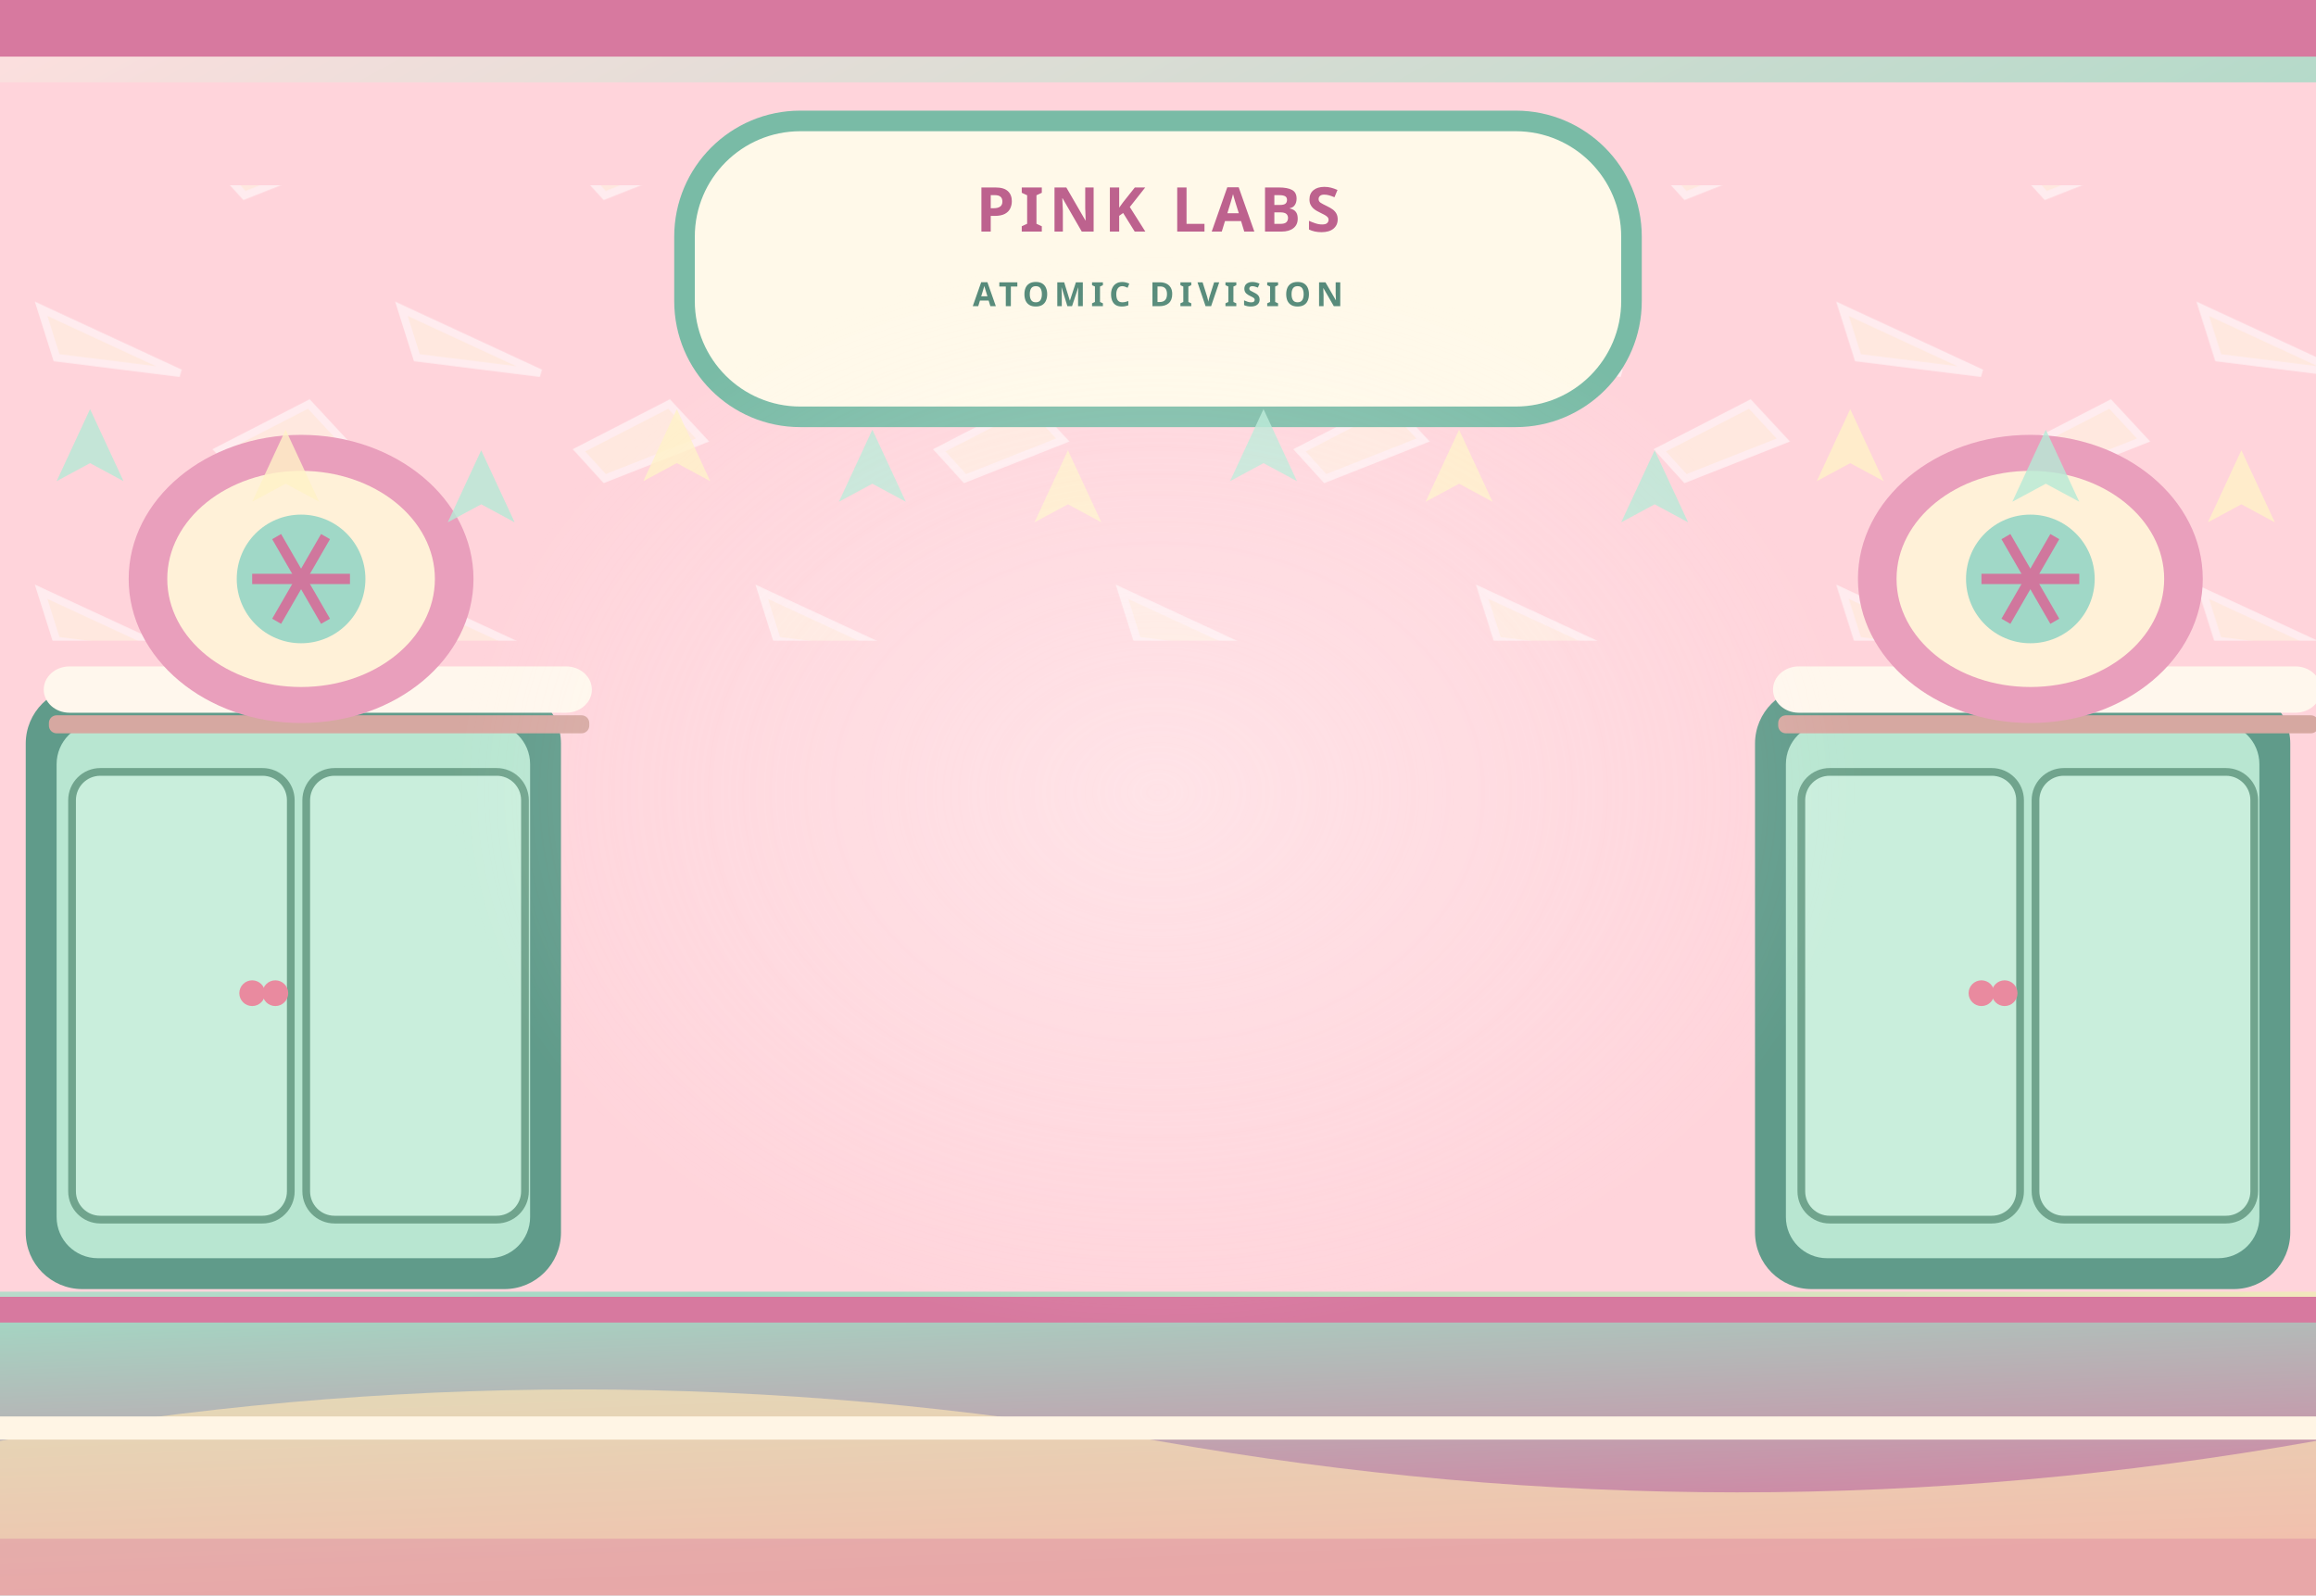
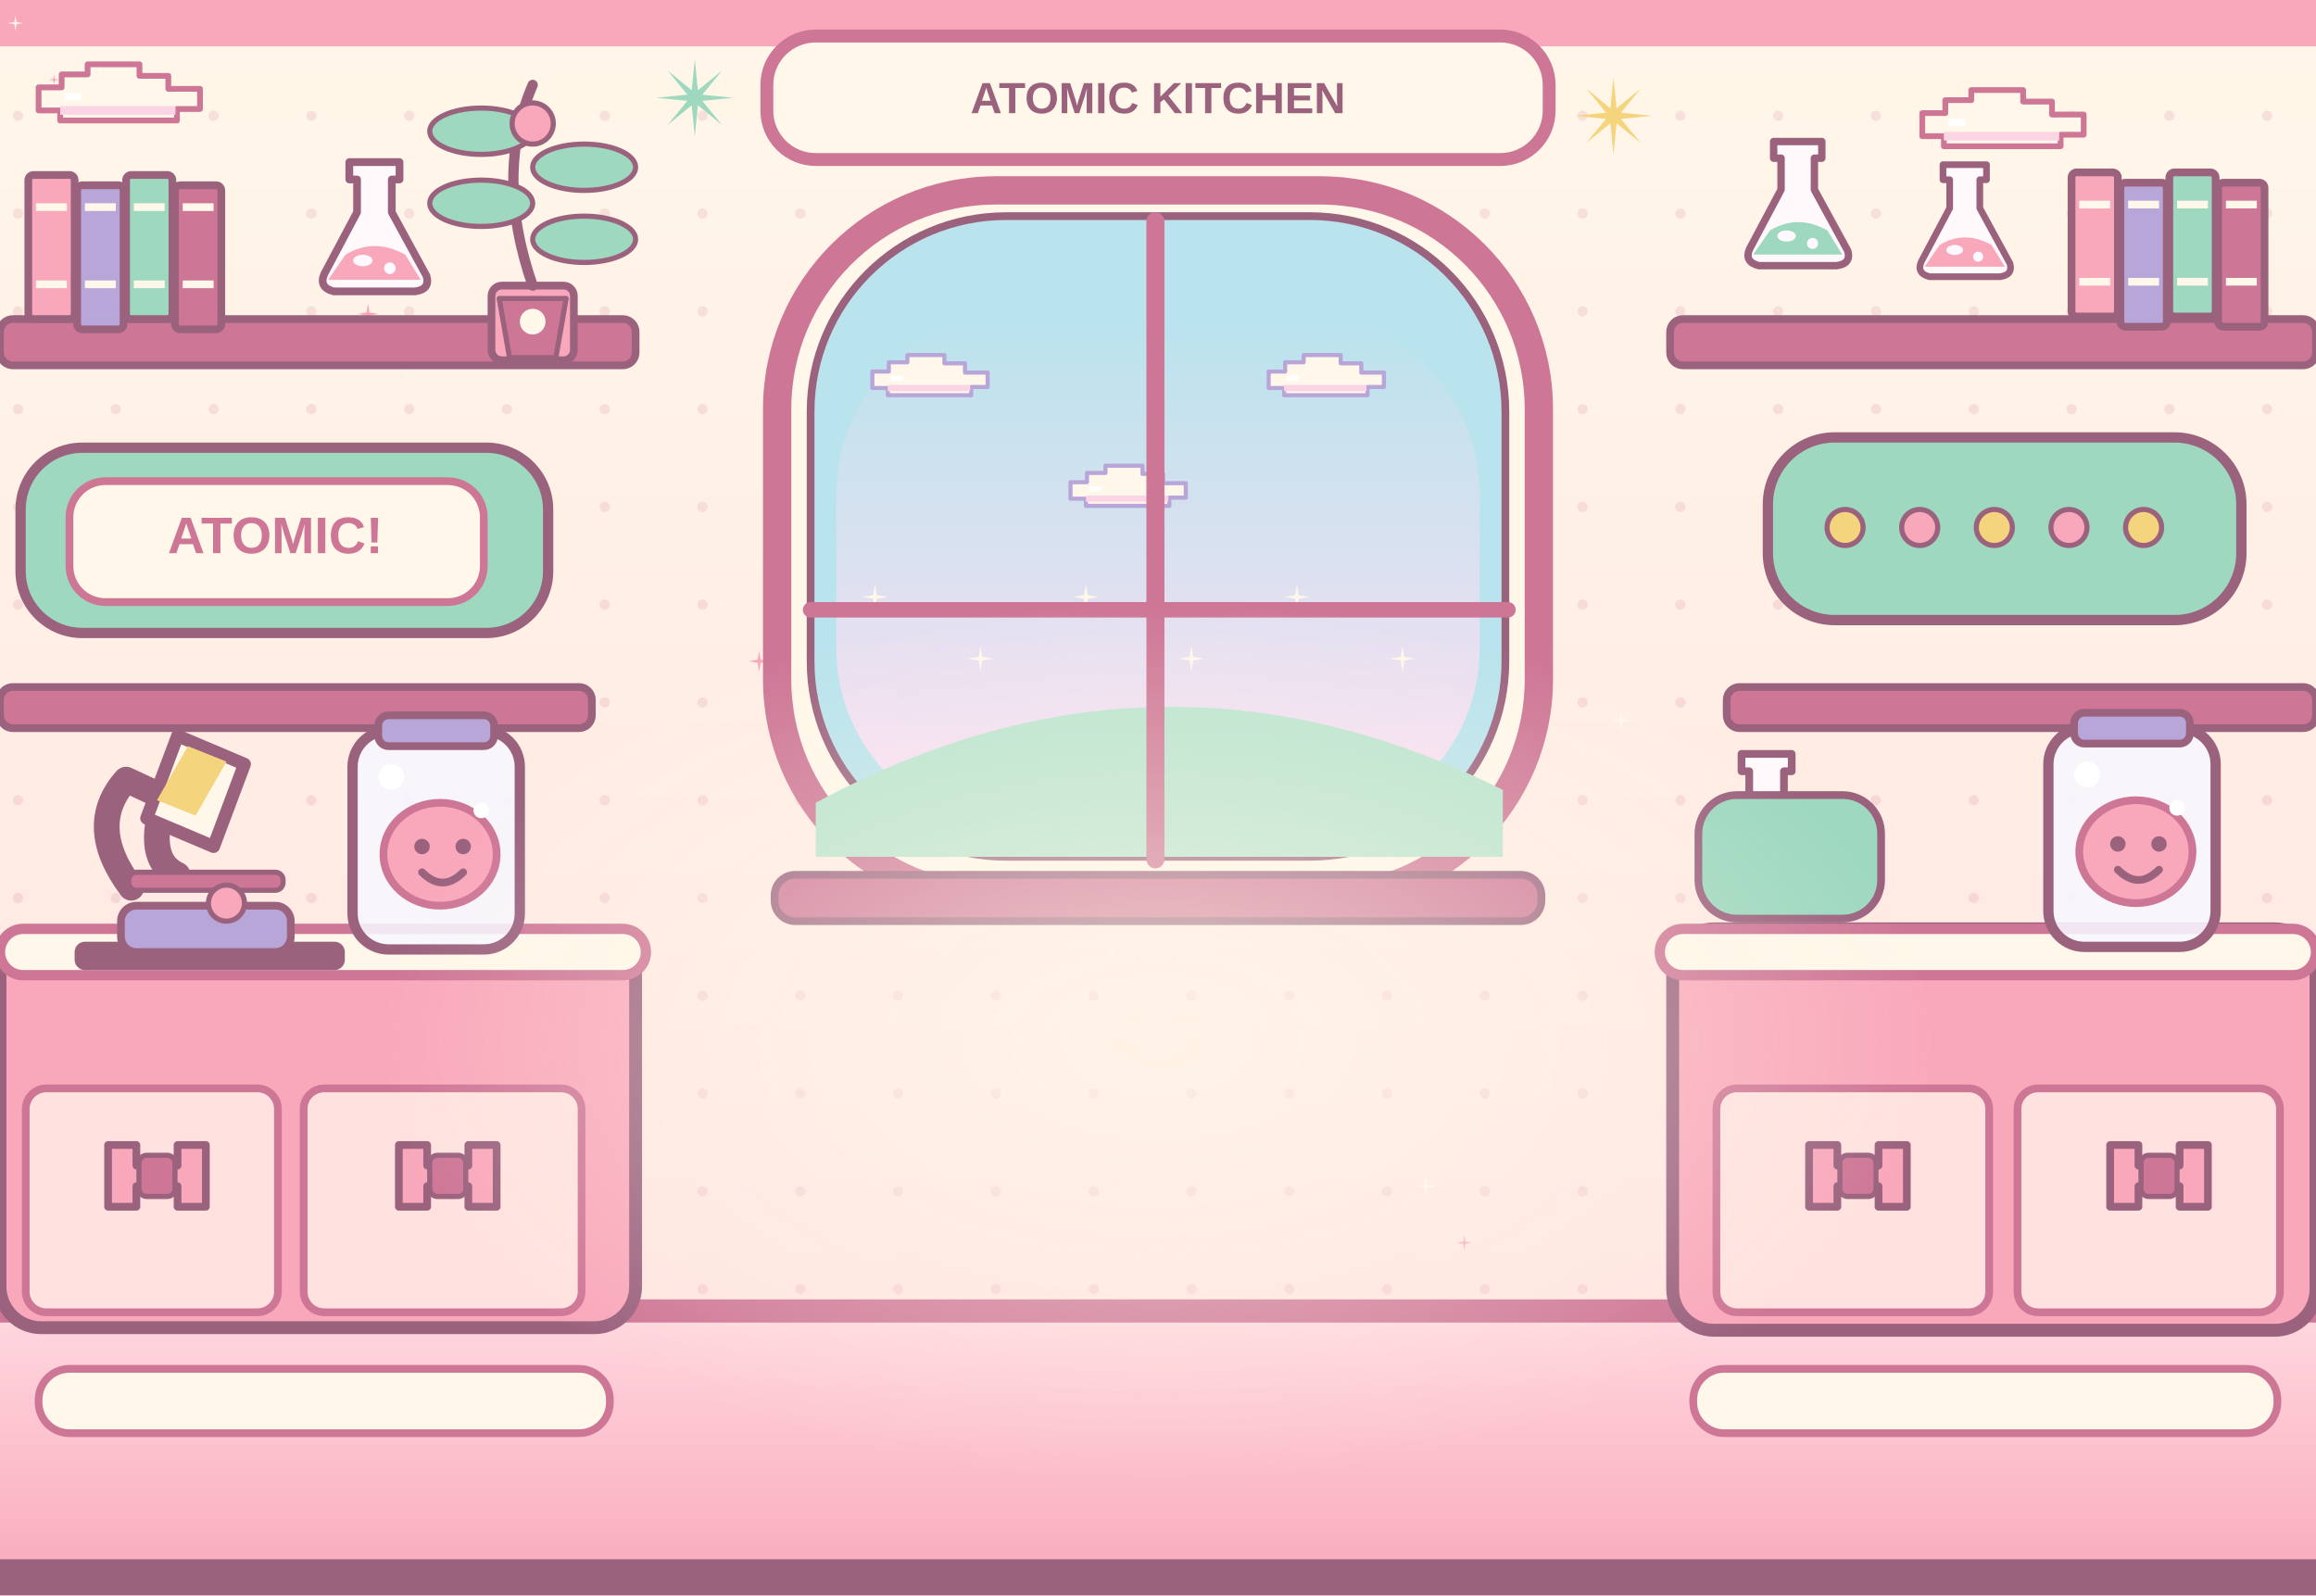
- <svg xmlns="http://www.w3.org/2000/svg" viewBox="0 0 900 620" width="900" height="620" role="img" aria-label="atomic laboratory environment">
+ <svg xmlns="http://www.w3.org/2000/svg" width="900" height="620" viewBox="0 0 900 620" role="img" aria-label="Cozy atomic miniature laboratory background">
  <defs>
-     <linearGradient id="wall" x2="0.8" y2="1">
-       <stop stop-color="#ffdfdf" />
-       <stop offset=".65" stop-color="#a2d9c4" />
-       <stop offset="1" stop-color="#f7e8bd" />
+     <linearGradient id="walls" x2="0" y2="1">
+       <stop stop-color="#fff7e9" />
+       <stop offset="1" stop-color="#ffe2df" />
    </linearGradient>
-     <linearGradient id="floor" x2="0.3" y2="1">
-       <stop stop-color="#a2d9c4" />
-       <stop offset="1" stop-color="#d7799f" />
+     <linearGradient id="skyGradient" x2="0" y2="1">
+       <stop stop-color="#b9e3ed" />
+       <stop offset="1" stop-color="#ffdef3" />
    </linearGradient>
-     <linearGradient id="cabinet" x2="1" y2="1">
-       <stop stop-color="#ffe5ee" />
-       <stop offset="1" stop-color="#c593ab" />
+     <linearGradient id="floor" x2="0" y2="1">
+       <stop stop-color="#ffd8df" />
+       <stop offset="1" stop-color="#f9a8bb" />
    </linearGradient>
-     <linearGradient id="greenGlass" x2="1" y2="1">
-       <stop stop-color="#d1eac4" />
-       <stop offset="1" stop-color="#91b291" />
-     </linearGradient>
-     <linearGradient id="sky" x2="1" y2="1">
-       <stop stop-color="#91dce5" />
-       <stop offset="1" stop-color="#ffeaf6" />
-     </linearGradient>
-     <linearGradient id="cosmos" x2="1" y2="1">
-       <stop stop-color="#58337d" />
-       <stop offset=".6" stop-color="#c465bb" />
-       <stop offset="1" stop-color="#ffd2f9" />
-     </linearGradient>
-     <linearGradient id="crystal" x2="1" y2="1">
-       <stop stop-color="#fff1ff" />
-       <stop offset=".5" stop-color="#be83dc" />
-       <stop offset="1" stop-color="#6d3a9f" />
-     </linearGradient>
-     <radialGradient id="core">
-       <stop stop-color="#fff" />
-       <stop offset=".5" stop-color="#ffc5ef" />
-       <stop offset="1" stop-color="#b477ed" />
+     <radialGradient id="mid">
+       <stop stop-color="#fff7e9" stop-opacity=".7" />
+       <stop offset="1" stop-color="#fff7e9" stop-opacity="0" />
    </radialGradient>
-     <radialGradient id="calm">
-       <stop stop-color="#fffafa" stop-opacity=".72" />
-       <stop offset="1" stop-color="#fffafa" stop-opacity="0" />
-     </radialGradient>
-     <pattern id="wallpaper" width="70" height="85" patternUnits="userSpaceOnUse">
-       <path d="M35 0 Q12 30 35 58 Q58 30 35 0 M0 40 Q20 48 35 76 Q50 48 70 40" stroke="#fff6eb" stroke-width="3" fill="none" />
-     </pattern>
-     <pattern id="boomerang" width="140" height="110" patternUnits="userSpaceOnUse">
-       <path d="M16 10 L70 35 L22 29 Z M85 65 L120 47 L133 61 L95 76 Z" fill="#fff8e1" stroke="#fff" stroke-width="3" />
+     <pattern id="dots" width="38" height="38" patternUnits="userSpaceOnUse">
+       <circle cx="7" cy="7" r="2" fill="#ce7696" opacity=".17" />
    </pattern>
  </defs>
-   <rect x="0" y="0" width="900" height="620" fill="url(#wall)" rx="0" />
-   <rect x="0" y="508" width="900" height="112" fill="url(#floor)" rx="0" />
-   <rect x="0" y="504" width="900" height="10" fill="#d7799f" rx="0" />
-   <rect x="0" y="0" width="900" height="22" fill="#d7799f" rx="0" />
-   <rect x="0" y="32" width="900" height="470" fill="#ffd4db" rx="0" />
-   <rect x="0" y="72" width="900" height="177" fill="url(#boomerang)" rx="0" opacity=".55" />
-   <rect x="10" y="267" width="208" height="234" fill="#609b8a" rx="22" />
-   <rect x="22" y="281" width="184" height="208" fill="#b8e6d1" rx="16" />
-   <rect x="28" y="300" width="85" height="174" fill="#c9eedc" rx="11" stroke="#70a48d" stroke-width="3" />
-   <circle cx="98" cy="386" r="5" fill="#e98a9f" />
-   <rect x="119" y="300" width="85" height="174" fill="#c9eedc" rx="11" stroke="#70a48d" stroke-width="3" />
-   <circle cx="107" cy="386" r="5" fill="#e98a9f" />
-   <rect x="17" y="259" width="213" height="18" fill="#fff7ed" rx="10" />
-   <rect x="19" y="278" width="210" height="7" fill="#d6a8a1" rx="3" />
-   <ellipse cx="117" cy="225" rx="67" ry="56" fill="#e99fbc" />
-   <ellipse cx="117" cy="225" rx="52" ry="42" fill="#fff1d8" />
-   <circle cx="117" cy="225" r="25" fill="#a0d8c7" />
-   <path d="M117 225 L136 225" fill="none" stroke="#d0779d" stroke-width="4" />
-   <path d="M117 225 L126.5 241.454" fill="none" stroke="#d0779d" stroke-width="4" />
-   <path d="M117 225 L107.5 241.454" fill="none" stroke="#d0779d" stroke-width="4" />
-   <path d="M117 225 L98 225" fill="none" stroke="#d0779d" stroke-width="4" />
-   <path d="M117 225 L107.5 208.546" fill="none" stroke="#d0779d" stroke-width="4" />
-   <path d="M117 225 L126.5 208.546" fill="none" stroke="#d0779d" stroke-width="4" />
-   <rect x="682" y="267" width="208" height="234" fill="#609b8a" rx="22" />
-   <rect x="694" y="281" width="184" height="208" fill="#b8e6d1" rx="16" />
-   <rect x="700" y="300" width="85" height="174" fill="#c9eedc" rx="11" stroke="#70a48d" stroke-width="3" />
-   <circle cx="770" cy="386" r="5" fill="#e98a9f" />
-   <rect x="791" y="300" width="85" height="174" fill="#c9eedc" rx="11" stroke="#70a48d" stroke-width="3" />
-   <circle cx="779" cy="386" r="5" fill="#e98a9f" />
-   <rect x="689" y="259" width="213" height="18" fill="#fff7ed" rx="10" />
-   <rect x="691" y="278" width="210" height="7" fill="#d6a8a1" rx="3" />
-   <ellipse cx="789" cy="225" rx="67" ry="56" fill="#e99fbc" />
-   <ellipse cx="789" cy="225" rx="52" ry="42" fill="#fff1d8" />
-   <circle cx="789" cy="225" r="25" fill="#a0d8c7" />
-   <path d="M789 225 L808 225" fill="none" stroke="#d0779d" stroke-width="4" />
-   <path d="M789 225 L798.5 241.454" fill="none" stroke="#d0779d" stroke-width="4" />
-   <path d="M789 225 L779.5 241.454" fill="none" stroke="#d0779d" stroke-width="4" />
-   <path d="M789 225 L770 225" fill="none" stroke="#d0779d" stroke-width="4" />
-   <path d="M789 225 L779.5 208.546" fill="none" stroke="#d0779d" stroke-width="4" />
-   <path d="M789 225 L798.5 208.546" fill="none" stroke="#d0779d" stroke-width="4" />
-   <rect x="266" y="47" width="368" height="115" fill="#fff9e9" rx="45" stroke="#79bba6" stroke-width="8" />
-   <text x="450" y="90" fill="#bd628e" font-family="Verdana,sans-serif" font-weight="bold" font-size="24" text-anchor="middle" letter-spacing="2">PINK LABS</text>
-   <text x="450" y="119" fill="#548978" font-family="Verdana,sans-serif" font-weight="bold" font-size="13" text-anchor="middle" letter-spacing="2">ATOMIC DIVISION</text>
-   <path d="M22 187 l13 -28 l13 28 l-13 -7 z" fill="#b5ead6" opacity=".8" />
-   <path d="M98 195 l13 -28 l13 28 l-13 -7 z" fill="#fff2c7" opacity=".8" />
-   <path d="M174 203 l13 -28 l13 28 l-13 -7 z" fill="#b5ead6" opacity=".8" />
-   <path d="M250 187 l13 -28 l13 28 l-13 -7 z" fill="#fff2c7" opacity=".8" />
-   <path d="M326 195 l13 -28 l13 28 l-13 -7 z" fill="#b5ead6" opacity=".8" />
-   <path d="M402 203 l13 -28 l13 28 l-13 -7 z" fill="#fff2c7" opacity=".8" />
-   <path d="M478 187 l13 -28 l13 28 l-13 -7 z" fill="#b5ead6" opacity=".8" />
-   <path d="M554 195 l13 -28 l13 28 l-13 -7 z" fill="#fff2c7" opacity=".8" />
-   <path d="M630 203 l13 -28 l13 28 l-13 -7 z" fill="#b5ead6" opacity=".8" />
-   <path d="M706 187 l13 -28 l13 28 l-13 -7 z" fill="#fff2c7" opacity=".8" />
-   <path d="M782 195 l13 -28 l13 28 l-13 -7 z" fill="#b5ead6" opacity=".8" />
-   <path d="M858 203 l13 -28 l13 28 l-13 -7 z" fill="#fff2c7" opacity=".8" />
-   <path d="M0 560 Q225 520 450 560 T900 560 L900 620 L0 620Z" fill="#ffe6b5" opacity=".65" />
-   <path d="M0 555 L900 555" fill="none" stroke="#fff5e5" stroke-width="9" />
-   <rect x="0" y="598" width="900" height="22" fill="#d7799f" rx="0" opacity=".35" />
-   <ellipse cx="450" cy="308" rx="275" ry="209" fill="url(#calm)" opacity=".56" />
+   <rect x="0" y="0" width="900" height="620" rx="0" fill="url(#walls)" />
+   <rect x="0" y="25" width="900" height="488" rx="0" fill="url(#dots)" />
+   <rect x="0" y="0" width="900" height="18" rx="0" fill="#f9a8bb" />
+   <rect x="0" y="510" width="900" height="110" rx="0" fill="url(#floor)" />
+   <rect x="0" y="505" width="900" height="9" rx="0" fill="#ce7696" />
+   <rect x="0" y="606" width="900" height="14" rx="0" fill="#9b627e" />
+   <g transform="translate(15 25) scale(0.56)">
+     <path d="M0 26V16H16V7H34V0H70V8H90V17H112V31H96V39H15V32H0Z" fill="#fff7e9" stroke="#ce7696" stroke-width="4" stroke-linejoin="round" stroke-linecap="round" />
+     <rect x="15" y="29" width="80" height="6" rx="0" fill="#fbd5e5" />
+     <rect x="18" y="20" width="12" height="5" rx="0" fill="#fff" />
+   </g>
+   <g transform="translate(747 35) scale(0.56)">
+     <path d="M0 26V16H16V7H34V0H70V8H90V17H112V31H96V39H15V32H0Z" fill="#fff7e9" stroke="#ce7696" stroke-width="4" stroke-linejoin="round" stroke-linecap="round" />
+     <rect x="15" y="29" width="80" height="6" rx="0" fill="#fbd5e5" />
+     <rect x="18" y="20" width="12" height="5" rx="0" fill="#fff" />
+   </g>
+   <path d="M21.0 29.0 L21.3 30.7 L23.0 31.0 L21.3 31.3 L21.0 33.0 L20.7 31.3 L19.0 31.0 L20.7 30.7 Z" fill="#f9a8bb" />
+   <path d="M158.0 141.0 L158.4 143.6 L161.0 144.0 L158.4 144.4 L158.0 147.0 L157.6 144.4 L155.0 144.0 L157.6 143.6 Z" fill="#fff7e9" />
+   <path d="M295.0 253.0 L295.6 256.4 L299.0 257.0 L295.6 257.6 L295.0 261.0 L294.4 257.6 L291.0 257.0 L294.4 256.4 Z" fill="#f9a8bb" />
+   <path d="M432.0 368.0 L432.3 369.7 L434.0 370.0 L432.3 370.3 L432.0 372.0 L431.7 370.3 L430.0 370.0 L431.7 369.7 Z" fill="#fff7e9" />
+   <path d="M569.0 480.0 L569.4 482.6 L572.0 483.0 L569.4 483.4 L569.0 486.0 L568.6 483.4 L566.0 483.0 L568.6 482.6 Z" fill="#f9a8bb" />
+   <path d="M706.0 95.0 L706.6 98.4 L710.0 99.0 L706.6 99.6 L706.0 103.0 L705.4 99.6 L702.0 99.0 L705.4 98.4 Z" fill="#fff7e9" />
+   <path d="M843.0 210.0 L843.3 211.7 L845.0 212.0 L843.3 212.3 L843.0 214.0 L842.7 212.3 L841.0 212.0 L842.7 211.7 Z" fill="#f9a8bb" />
+   <path d="M82.0 322.0 L82.4 324.6 L85.0 325.0 L82.4 325.4 L82.0 328.0 L81.6 325.4 L79.0 325.0 L81.6 324.6 Z" fill="#fff7e9" />
+   <path d="M219.0 434.0 L219.6 437.4 L223.0 438.0 L219.6 438.6 L219.0 442.0 L218.4 438.6 L215.0 438.0 L218.4 437.4 Z" fill="#f9a8bb" />
+   <path d="M356.0 52.0 L356.3 53.7 L358.0 54.0 L356.3 54.3 L356.0 56.0 L355.7 54.3 L354.0 54.0 L355.7 53.7 Z" fill="#fff7e9" />
+   <path d="M493.0 164.0 L493.4 166.6 L496.0 167.0 L493.4 167.4 L493.0 170.0 L492.6 167.4 L490.0 167.0 L492.6 166.6 Z" fill="#f9a8bb" />
+   <path d="M630.0 276.0 L630.6 279.4 L634.0 280.0 L630.6 280.6 L630.0 284.0 L629.4 280.6 L626.0 280.0 L629.4 279.4 Z" fill="#fff7e9" />
+   <path d="M767.0 391.0 L767.3 392.7 L769.0 393.0 L767.3 393.3 L767.0 395.0 L766.7 393.3 L765.0 393.0 L766.7 392.7 Z" fill="#f9a8bb" />
+   <path d="M6.0 6.0 L6.4 8.6 L9.0 9.0 L6.4 9.4 L6.0 12.0 L5.6 9.4 L3.0 9.0 L5.6 8.6 Z" fill="#fff7e9" />
+   <path d="M143.0 118.0 L143.6 121.4 L147.0 122.0 L143.6 122.6 L143.0 126.0 L142.4 122.6 L139.0 122.0 L142.4 121.4 Z" fill="#f9a8bb" />
+   <path d="M280.0 233.0 L280.3 234.7 L282.0 235.0 L280.3 235.3 L280.0 237.0 L279.7 235.3 L278.0 235.0 L279.7 234.7 Z" fill="#fff7e9" />
+   <path d="M417.0 345.0 L417.4 347.6 L420.0 348.0 L417.4 348.4 L417.0 351.0 L416.6 348.4 L414.0 348.0 L416.6 347.6 Z" fill="#f9a8bb" />
+   <path d="M554.0 457.0 L554.6 460.4 L558.0 461.0 L554.6 461.6 L554.0 465.0 L553.4 461.6 L550.0 461.0 L553.4 460.4 Z" fill="#fff7e9" />
+   <path d="M691.0 75.0 L691.3 76.7 L693.0 77.0 L691.3 77.3 L691.0 79.0 L690.7 77.3 L689.0 77.0 L690.7 76.7 Z" fill="#f9a8bb" />
+   <path d="M828.0 187.0 L828.4 189.6 L831.0 190.0 L828.4 190.4 L828.0 193.0 L827.6 190.4 L825.0 190.0 L827.6 189.6 Z" fill="#fff7e9" />
+   <path d="M67.0 299.0 L67.6 302.4 L71.0 303.0 L67.6 303.6 L67.0 307.0 L66.4 303.6 L63.0 303.0 L66.4 302.4 Z" fill="#f9a8bb" />
+   <path d="M204.0 414.0 L204.3 415.7 L206.0 416.0 L204.3 416.3 L204.0 418.0 L203.7 416.3 L202.0 416.0 L203.7 415.7 Z" fill="#fff7e9" />
+   <path d="M341.0 29.0 L341.4 31.6 L344.0 32.0 L341.4 32.4 L341.0 35.0 L340.6 32.4 L338.0 32.0 L340.6 31.6 Z" fill="#f9a8bb" />
+   <path d="M478.0 141.0 L478.6 144.4 L482.0 145.0 L478.6 145.6 L478.0 149.0 L477.4 145.6 L474.0 145.0 L477.4 144.4 Z" fill="#fff7e9" />
+   <rect x="302" y="74" width="296" height="275" rx="85" fill="#fff7e9" stroke="#ce7696" stroke-width="11" stroke-linejoin="round" />
+   <rect x="315" y="84" width="270" height="249" rx="76" fill="#b9e3ed" stroke="#9b627e" stroke-width="3" stroke-linejoin="round" />
+   <rect x="325" y="122" width="250" height="200" rx="70" fill="url(#skyGradient)" />
+   <g transform="translate(339 138) scale(0.4)">
+     <path d="M0 26V16H16V7H34V0H70V8H90V17H112V31H96V39H15V32H0Z" fill="#fff7e9" stroke="#b8a6d9" stroke-width="4" stroke-linejoin="round" stroke-linecap="round" />
+     <rect x="15" y="29" width="80" height="6" rx="0" fill="#fbd5e5" />
+     <rect x="18" y="20" width="12" height="5" rx="0" fill="#fff" />
+   </g>
+   <g transform="translate(416 181) scale(0.4)">
+     <path d="M0 26V16H16V7H34V0H70V8H90V17H112V31H96V39H15V32H0Z" fill="#fff7e9" stroke="#b8a6d9" stroke-width="4" stroke-linejoin="round" stroke-linecap="round" />
+     <rect x="15" y="29" width="80" height="6" rx="0" fill="#fbd5e5" />
+     <rect x="18" y="20" width="12" height="5" rx="0" fill="#fff" />
+   </g>
+   <g transform="translate(493 138) scale(0.4)">
+     <path d="M0 26V16H16V7H34V0H70V8H90V17H112V31H96V39H15V32H0Z" fill="#fff7e9" stroke="#b8a6d9" stroke-width="4" stroke-linejoin="round" stroke-linecap="round" />
+     <rect x="15" y="29" width="80" height="6" rx="0" fill="#fbd5e5" />
+     <rect x="18" y="20" width="12" height="5" rx="0" fill="#fff" />
+   </g>
+   <path d="M317 312Q450 240 584 307V333H317Z" fill="#b8e4ce" />
+   <path d="M340.0 227.0 L340.7 231.3 L345.0 232.0 L340.7 232.7 L340.0 237.0 L339.3 232.7 L335.0 232.0 L339.3 231.3 Z" fill="#fff7e9" />
+   <path d="M381.0 251.0 L381.7 255.3 L386.0 256.0 L381.7 256.7 L381.0 261.0 L380.3 256.7 L376.0 256.0 L380.3 255.3 Z" fill="#fff7e9" />
+   <path d="M422.0 227.0 L422.7 231.3 L427.0 232.0 L422.7 232.7 L422.0 237.0 L421.3 232.7 L417.0 232.0 L421.3 231.3 Z" fill="#fff7e9" />
+   <path d="M463.0 251.0 L463.7 255.3 L468.0 256.0 L463.7 256.7 L463.0 261.0 L462.3 256.7 L458.0 256.0 L462.3 255.3 Z" fill="#fff7e9" />
+   <path d="M504.0 227.0 L504.7 231.3 L509.0 232.0 L504.7 232.7 L504.0 237.0 L503.3 232.7 L499.0 232.0 L503.3 231.3 Z" fill="#fff7e9" />
+   <path d="M545.0 251.0 L545.7 255.3 L550.0 256.0 L545.7 256.7 L545.0 261.0 L544.3 256.7 L540.0 256.0 L544.3 255.3 Z" fill="#fff7e9" />
+   <path d="M449 86 L449 334" fill="none" stroke="#ce7696" stroke-width="7" stroke-linejoin="round" stroke-linecap="round" />
+   <path d="M315 237 L586 237" fill="none" stroke="#ce7696" stroke-width="6" stroke-linejoin="round" stroke-linecap="round" />
+   <rect x="301" y="340" width="298" height="18" rx="8" fill="#ce7696" stroke="#9b627e" stroke-width="3" stroke-linejoin="round" />
+   <rect x="0" y="362" width="247" height="154" rx="16" fill="#f9a8bb" stroke="#9b627e" stroke-width="5" stroke-linejoin="round" />
+   <rect x="650" y="361" width="250" height="156" rx="16" fill="#f9a8bb" stroke="#9b627e" stroke-width="5" stroke-linejoin="round" />
+   <rect x="0" y="361" width="251" height="18" rx="9" fill="#fff7e9" stroke="#ce7696" stroke-width="4" stroke-linejoin="round" />
+   <rect x="645" y="361" width="255" height="18" rx="9" fill="#fff7e9" stroke="#ce7696" stroke-width="4" stroke-linejoin="round" />
+   <rect x="10" y="423" width="98" height="87" rx="8" fill="#ffe2df" stroke="#ce7696" stroke-width="3" stroke-linejoin="round" />
+   <rect x="118" y="423" width="108" height="87" rx="8" fill="#ffe2df" stroke="#ce7696" stroke-width="3" stroke-linejoin="round" />
+   <rect x="667" y="423" width="106" height="87" rx="8" fill="#ffe2df" stroke="#ce7696" stroke-width="3" stroke-linejoin="round" />
+   <rect x="784" y="423" width="102" height="87" rx="8" fill="#ffe2df" stroke="#ce7696" stroke-width="3" stroke-linejoin="round" />
+   <path d="M42 445H53V453H69V445H80V469H69V461H53V469H42Z" fill="#f9a8bb" stroke="#9b627e" stroke-width="3" stroke-linejoin="round" stroke-linecap="round" />
+   <rect x="54" y="449" width="14" height="16" rx="3" fill="#ce7696" stroke="#9b627e" stroke-width="2" stroke-linejoin="round" />
+   <path d="M155 445H166V453H182V445H193V469H182V461H166V469H155Z" fill="#f9a8bb" stroke="#9b627e" stroke-width="3" stroke-linejoin="round" stroke-linecap="round" />
+   <rect x="167" y="449" width="14" height="16" rx="3" fill="#ce7696" stroke="#9b627e" stroke-width="2" stroke-linejoin="round" />
+   <path d="M703 445H714V453H730V445H741V469H730V461H714V469H703Z" fill="#f9a8bb" stroke="#9b627e" stroke-width="3" stroke-linejoin="round" stroke-linecap="round" />
+   <rect x="715" y="449" width="14" height="16" rx="3" fill="#ce7696" stroke="#9b627e" stroke-width="2" stroke-linejoin="round" />
+   <path d="M820 445H831V453H847V445H858V469H847V461H831V469H820Z" fill="#f9a8bb" stroke="#9b627e" stroke-width="3" stroke-linejoin="round" stroke-linecap="round" />
+   <rect x="832" y="449" width="14" height="16" rx="3" fill="#ce7696" stroke="#9b627e" stroke-width="2" stroke-linejoin="round" />
+   <rect x="0" y="124" width="247" height="18" rx="5" fill="#ce7696" stroke="#9b627e" stroke-width="3" stroke-linejoin="round" />
+   <rect x="649" y="124" width="251" height="18" rx="5" fill="#ce7696" stroke="#9b627e" stroke-width="3" stroke-linejoin="round" />
+   <rect x="0" y="267" width="230" height="16" rx="5" fill="#ce7696" stroke="#9b627e" stroke-width="3" stroke-linejoin="round" />
+   <rect x="671" y="267" width="229" height="16" rx="5" fill="#ce7696" stroke="#9b627e" stroke-width="3" stroke-linejoin="round" />
+   <rect x="11" y="68" width="18" height="56" rx="2" fill="#f9a8bb" stroke="#9b627e" stroke-width="3" stroke-linejoin="round" />
+   <rect x="14" y="79" width="12" height="3" rx="0" fill="#fff7e9" />
+   <rect x="14" y="109" width="12" height="3" rx="0" fill="#fff7e9" />
+   <rect x="30" y="72" width="18" height="56" rx="2" fill="#b8a6d9" stroke="#9b627e" stroke-width="3" stroke-linejoin="round" />
+   <rect x="33" y="79" width="12" height="3" rx="0" fill="#fff7e9" />
+   <rect x="33" y="109" width="12" height="3" rx="0" fill="#fff7e9" />
+   <rect x="49" y="68" width="18" height="56" rx="2" fill="#9dd8bf" stroke="#9b627e" stroke-width="3" stroke-linejoin="round" />
+   <rect x="52" y="79" width="12" height="3" rx="0" fill="#fff7e9" />
+   <rect x="52" y="109" width="12" height="3" rx="0" fill="#fff7e9" />
+   <rect x="68" y="72" width="18" height="56" rx="2" fill="#ce7696" stroke="#9b627e" stroke-width="3" stroke-linejoin="round" />
+   <rect x="71" y="79" width="12" height="3" rx="0" fill="#fff7e9" />
+   <rect x="71" y="109" width="12" height="3" rx="0" fill="#fff7e9" />
+   <g transform="translate(123 63) scale(0.75)">
+     <path d="M17 0H43V9H39V26L57 59Q59 66 51 67H9Q1 65 4 58L21 26V9H17Z" fill="#fff9fc" stroke="#9b627e" stroke-width="4" stroke-linejoin="round" stroke-linecap="round" />
+     <path d="M15 48Q30 39 46 48L54 61H6Z" fill="#f9a8bb" />
+     <ellipse cx="24" cy="51" rx="5" ry="3" fill="#fff9ff" />
+     <circle cx="38" cy="55" r="3" fill="#fff9ff" />
+   </g>
+   <rect x="191" y="111" width="32" height="29" rx="4" fill="#f9a8bb" stroke="#9b627e" stroke-width="3" stroke-linejoin="round" />
+   <path d="M194 116 L220 116 L216 139H198Z" fill="#ce7696" stroke="#9b627e" stroke-width="2" stroke-linejoin="round" stroke-linecap="round" />
+   <circle cx="207" cy="125" r="5" fill="#fff7e9" />
+   <path d="M207 111 Q192 68 207 33" fill="none" stroke="#9b627e" stroke-width="4" stroke-linejoin="round" stroke-linecap="round" />
+   <ellipse cx="227" cy="93" rx="20" ry="9" fill="#9dd8bf" stroke="#9b627e" stroke-width="2" />
+   <ellipse cx="187" cy="79" rx="20" ry="9" fill="#9dd8bf" stroke="#9b627e" stroke-width="2" />
+   <ellipse cx="227" cy="65" rx="20" ry="9" fill="#9dd8bf" stroke="#9b627e" stroke-width="2" />
+   <ellipse cx="187" cy="51" rx="20" ry="9" fill="#9dd8bf" stroke="#9b627e" stroke-width="2" />
+   <circle cx="207" cy="48" r="8" fill="#f9a8bb" stroke="#9b627e" stroke-width="2" />
+   <g transform="translate(677 55) scale(0.72)">
+     <path d="M17 0H43V9H39V26L57 59Q59 66 51 67H9Q1 65 4 58L21 26V9H17Z" fill="#fff9fc" stroke="#9b627e" stroke-width="4" stroke-linejoin="round" stroke-linecap="round" />
+     <path d="M15 48Q30 39 46 48L54 61H6Z" fill="#9dd8bf" />
+     <ellipse cx="24" cy="51" rx="5" ry="3" fill="#fff9ff" />
+     <circle cx="38" cy="55" r="3" fill="#fff9ff" />
+   </g>
+   <g transform="translate(744 64) scale(0.65)">
+     <path d="M17 0H43V9H39V26L57 59Q59 66 51 67H9Q1 65 4 58L21 26V9H17Z" fill="#fff9fc" stroke="#9b627e" stroke-width="4" stroke-linejoin="round" stroke-linecap="round" />
+     <path d="M15 48Q30 39 46 48L54 61H6Z" fill="#f9a8bb" />
+     <ellipse cx="24" cy="51" rx="5" ry="3" fill="#fff9ff" />
+     <circle cx="38" cy="55" r="3" fill="#fff9ff" />
+   </g>
+   <rect x="805" y="67" width="18" height="56" rx="2" fill="#f9a8bb" stroke="#9b627e" stroke-width="3" stroke-linejoin="round" />
+   <rect x="808" y="78" width="12" height="3" rx="0" fill="#fff7e9" />
+   <rect x="808" y="108" width="12" height="3" rx="0" fill="#fff7e9" />
+   <rect x="824" y="71" width="18" height="56" rx="2" fill="#b8a6d9" stroke="#9b627e" stroke-width="3" stroke-linejoin="round" />
+   <rect x="827" y="78" width="12" height="3" rx="0" fill="#fff7e9" />
+   <rect x="827" y="108" width="12" height="3" rx="0" fill="#fff7e9" />
+   <rect x="843" y="67" width="18" height="56" rx="2" fill="#9dd8bf" stroke="#9b627e" stroke-width="3" stroke-linejoin="round" />
+   <rect x="846" y="78" width="12" height="3" rx="0" fill="#fff7e9" />
+   <rect x="846" y="108" width="12" height="3" rx="0" fill="#fff7e9" />
+   <rect x="862" y="71" width="18" height="56" rx="2" fill="#ce7696" stroke="#9b627e" stroke-width="3" stroke-linejoin="round" />
+   <rect x="865" y="78" width="12" height="3" rx="0" fill="#fff7e9" />
+   <rect x="865" y="108" width="12" height="3" rx="0" fill="#fff7e9" />
+   <g transform="translate(24 282)">
+     <rect x="5" y="84" width="105" height="11" rx="4" fill="#9b627e" />
+     <rect x="23" y="70" width="66" height="18" rx="6" fill="#b8a6d9" stroke="#9b627e" stroke-width="3" stroke-linejoin="round" />
+     <path d="M27 63Q9 39 25 21L40 28Q32 52 45 58" fill="none" stroke="#9b627e" stroke-width="10" stroke-linejoin="round" stroke-linecap="round" />
+     <path d="M45 4L71 15L59 47L33 36Z" fill="#fff7e9" stroke="#9b627e" stroke-width="5" stroke-linejoin="round" stroke-linecap="round" />
+     <path d="M49 8L64 14L52 35L37 29Z" fill="#f4d47d" />
+     <rect x="26" y="57" width="60" height="7" rx="3" fill="#ce7696" stroke="#9b627e" stroke-width="2" stroke-linejoin="round" />
+     <circle cx="64" cy="69" r="7" fill="#f9a8bb" stroke="#9b627e" stroke-width="2" />
+   </g>
+   <rect x="137" y="284" width="65" height="85" rx="14" fill="#f7f7ffdd" stroke="#9b627e" stroke-width="4" stroke-linejoin="round" />
+   <rect x="147" y="278" width="45" height="12" rx="4" fill="#b8a6d9" stroke="#9b627e" stroke-width="3" stroke-linejoin="round" />
+   <ellipse cx="171" cy="332" rx="22" ry="20" fill="#f9a8bb" stroke="#ce7696" stroke-width="3" />
+   <circle cx="164" cy="329" r="3" fill="#9b627e" />
+   <circle cx="180" cy="329" r="3" fill="#9b627e" />
+   <path d="M164 339Q172 347 180 339" fill="none" stroke="#9b627e" stroke-width="3" stroke-linejoin="round" stroke-linecap="round" />
+   <circle cx="152" cy="302" r="5" fill="#fff" />
+   <circle cx="187" cy="315" r="3" fill="#fff" />
+   <g transform="translate(664 293) scale(0.75)">
+     <path d="M17 0H43V9H39V26L57 59Q59 66 51 67H9Q1 65 4 58L21 26V9H17Z" fill="#fff9fc" stroke="#9b627e" stroke-width="4" stroke-linejoin="round" stroke-linecap="round" />
+     <path d="M15 48Q30 39 46 48L54 61H6Z" fill="#f9a8bb" />
+     <ellipse cx="24" cy="51" rx="5" ry="3" fill="#fff9ff" />
+     <circle cx="38" cy="55" r="3" fill="#fff9ff" />
+   </g>
+   <rect x="796" y="283" width="65" height="85" rx="14" fill="#f7f7ffdd" stroke="#9b627e" stroke-width="4" stroke-linejoin="round" />
+   <rect x="806" y="277" width="45" height="12" rx="4" fill="#b8a6d9" stroke="#9b627e" stroke-width="3" stroke-linejoin="round" />
+   <ellipse cx="830" cy="331" rx="22" ry="20" fill="#f9a8bb" stroke="#ce7696" stroke-width="3" />
+   <circle cx="823" cy="328" r="3" fill="#9b627e" />
+   <circle cx="839" cy="328" r="3" fill="#9b627e" />
+   <path d="M823 338Q831 346 839 338" fill="none" stroke="#9b627e" stroke-width="3" stroke-linejoin="round" stroke-linecap="round" />
+   <circle cx="811" cy="301" r="5" fill="#fff" />
+   <circle cx="846" cy="314" r="3" fill="#fff" />
+   <rect x="15" y="532" width="222" height="25" rx="12" fill="#fff7e9" stroke="#ce7696" stroke-width="3" stroke-linejoin="round" />
+   <rect x="658" y="532" width="227" height="25" rx="12" fill="#fff7e9" stroke="#ce7696" stroke-width="3" stroke-linejoin="round" />
+   <rect x="8" y="174" width="205" height="72" rx="24" fill="#9dd8bf" stroke="#9b627e" stroke-width="4" stroke-linejoin="round" />
+   <rect x="27" y="187" width="161" height="47" rx="14" fill="#fff7e9" stroke="#ce7696" stroke-width="3" stroke-linejoin="round" />
+   <text x="107" y="215" fill="#ce7696" font-family="Verdana,Arial,sans-serif" font-weight="900" font-size="20" text-anchor="middle">ATOMIC!</text>
+   <rect x="687" y="170" width="184" height="71" rx="26" fill="#9dd8bf" stroke="#9b627e" stroke-width="4" stroke-linejoin="round" />
+   <circle cx="717" cy="205" r="7" fill="#f4d47d" stroke="#9b627e" stroke-width="2" />
+   <circle cx="746" cy="205" r="7" fill="#f9a8bb" stroke="#9b627e" stroke-width="2" />
+   <circle cx="775" cy="205" r="7" fill="#f4d47d" stroke="#9b627e" stroke-width="2" />
+   <circle cx="804" cy="205" r="7" fill="#f9a8bb" stroke="#9b627e" stroke-width="2" />
+   <circle cx="833" cy="205" r="7" fill="#f4d47d" stroke="#9b627e" stroke-width="2" />
+   <path d="M270.0 23.0 L271.2 35.1 L280.6 27.4 L272.9 36.8 L285.0 38.0 L272.9 39.2 L280.6 48.6 L271.2 40.9 L270.0 53.0 L268.8 40.9 L259.4 48.6 L267.1 39.2 L255.0 38.0 L267.1 36.8 L259.4 27.4 L268.8 35.1 Z" fill="#9dd8bf" />
+   <path d="M321.0 30.0 L322.2 42.1 L331.6 34.4 L323.9 43.8 L336.0 45.0 L323.9 46.2 L331.6 55.6 L322.2 47.9 L321.0 60.0 L319.8 47.9 L310.4 55.6 L318.1 46.2 L306.0 45.0 L318.1 43.8 L310.4 34.4 L319.8 42.1 Z" fill="#f4d47d" />
+   <path d="M372.0 23.0 L373.2 35.1 L382.6 27.4 L374.9 36.8 L387.0 38.0 L374.9 39.2 L382.6 48.6 L373.2 40.9 L372.0 53.0 L370.8 40.9 L361.4 48.6 L369.1 39.2 L357.0 38.0 L369.1 36.8 L361.4 27.4 L370.8 35.1 Z" fill="#9dd8bf" />
+   <path d="M423.0 30.0 L424.2 42.1 L433.6 34.4 L425.9 43.8 L438.0 45.0 L425.9 46.2 L433.6 55.6 L424.2 47.9 L423.0 60.0 L421.8 47.9 L412.4 55.6 L420.1 46.2 L408.0 45.0 L420.1 43.8 L412.4 34.4 L421.8 42.1 Z" fill="#f4d47d" />
+   <path d="M474.0 23.0 L475.2 35.1 L484.6 27.4 L476.9 36.8 L489.0 38.0 L476.9 39.2 L484.6 48.6 L475.2 40.9 L474.0 53.0 L472.8 40.9 L463.4 48.6 L471.1 39.2 L459.0 38.0 L471.1 36.8 L463.4 27.4 L472.8 35.1 Z" fill="#9dd8bf" />
+   <path d="M525.0 30.0 L526.2 42.1 L535.6 34.4 L527.9 43.8 L540.0 45.0 L527.9 46.2 L535.6 55.6 L526.2 47.9 L525.0 60.0 L523.8 47.9 L514.4 55.6 L522.1 46.2 L510.0 45.0 L522.1 43.8 L514.4 34.4 L523.8 42.1 Z" fill="#f4d47d" />
+   <path d="M576.0 23.0 L577.2 35.1 L586.6 27.4 L578.9 36.8 L591.0 38.0 L578.9 39.2 L586.6 48.6 L577.2 40.9 L576.0 53.0 L574.8 40.9 L565.4 48.6 L573.1 39.2 L561.0 38.0 L573.1 36.8 L565.4 27.4 L574.8 35.1 Z" fill="#9dd8bf" />
+   <path d="M627.0 30.0 L628.2 42.1 L637.6 34.4 L629.9 43.8 L642.0 45.0 L629.9 46.2 L637.6 55.6 L628.2 47.9 L627.0 60.0 L625.8 47.9 L616.4 55.6 L624.1 46.2 L612.0 45.0 L624.1 43.8 L616.4 34.4 L625.8 42.1 Z" fill="#f4d47d" />
+   <rect x="660" y="309" width="71" height="48" rx="15" fill="#9dd8bf" stroke="#9b627e" stroke-width="3" stroke-linejoin="round" />
+   <ellipse cx="450" cy="405" rx="300" ry="170" fill="url(#mid)" />
+   <rect x="298" y="14" width="304" height="48" rx="19" fill="#fff7e9" stroke="#ce7696" stroke-width="5" stroke-linejoin="round" />
+   <text x="450" y="44" fill="#9b627e" font-family="Verdana,Arial,sans-serif" font-weight="900" font-size="17" text-anchor="middle">ATOMIC KITCHEN</text>
</svg>
